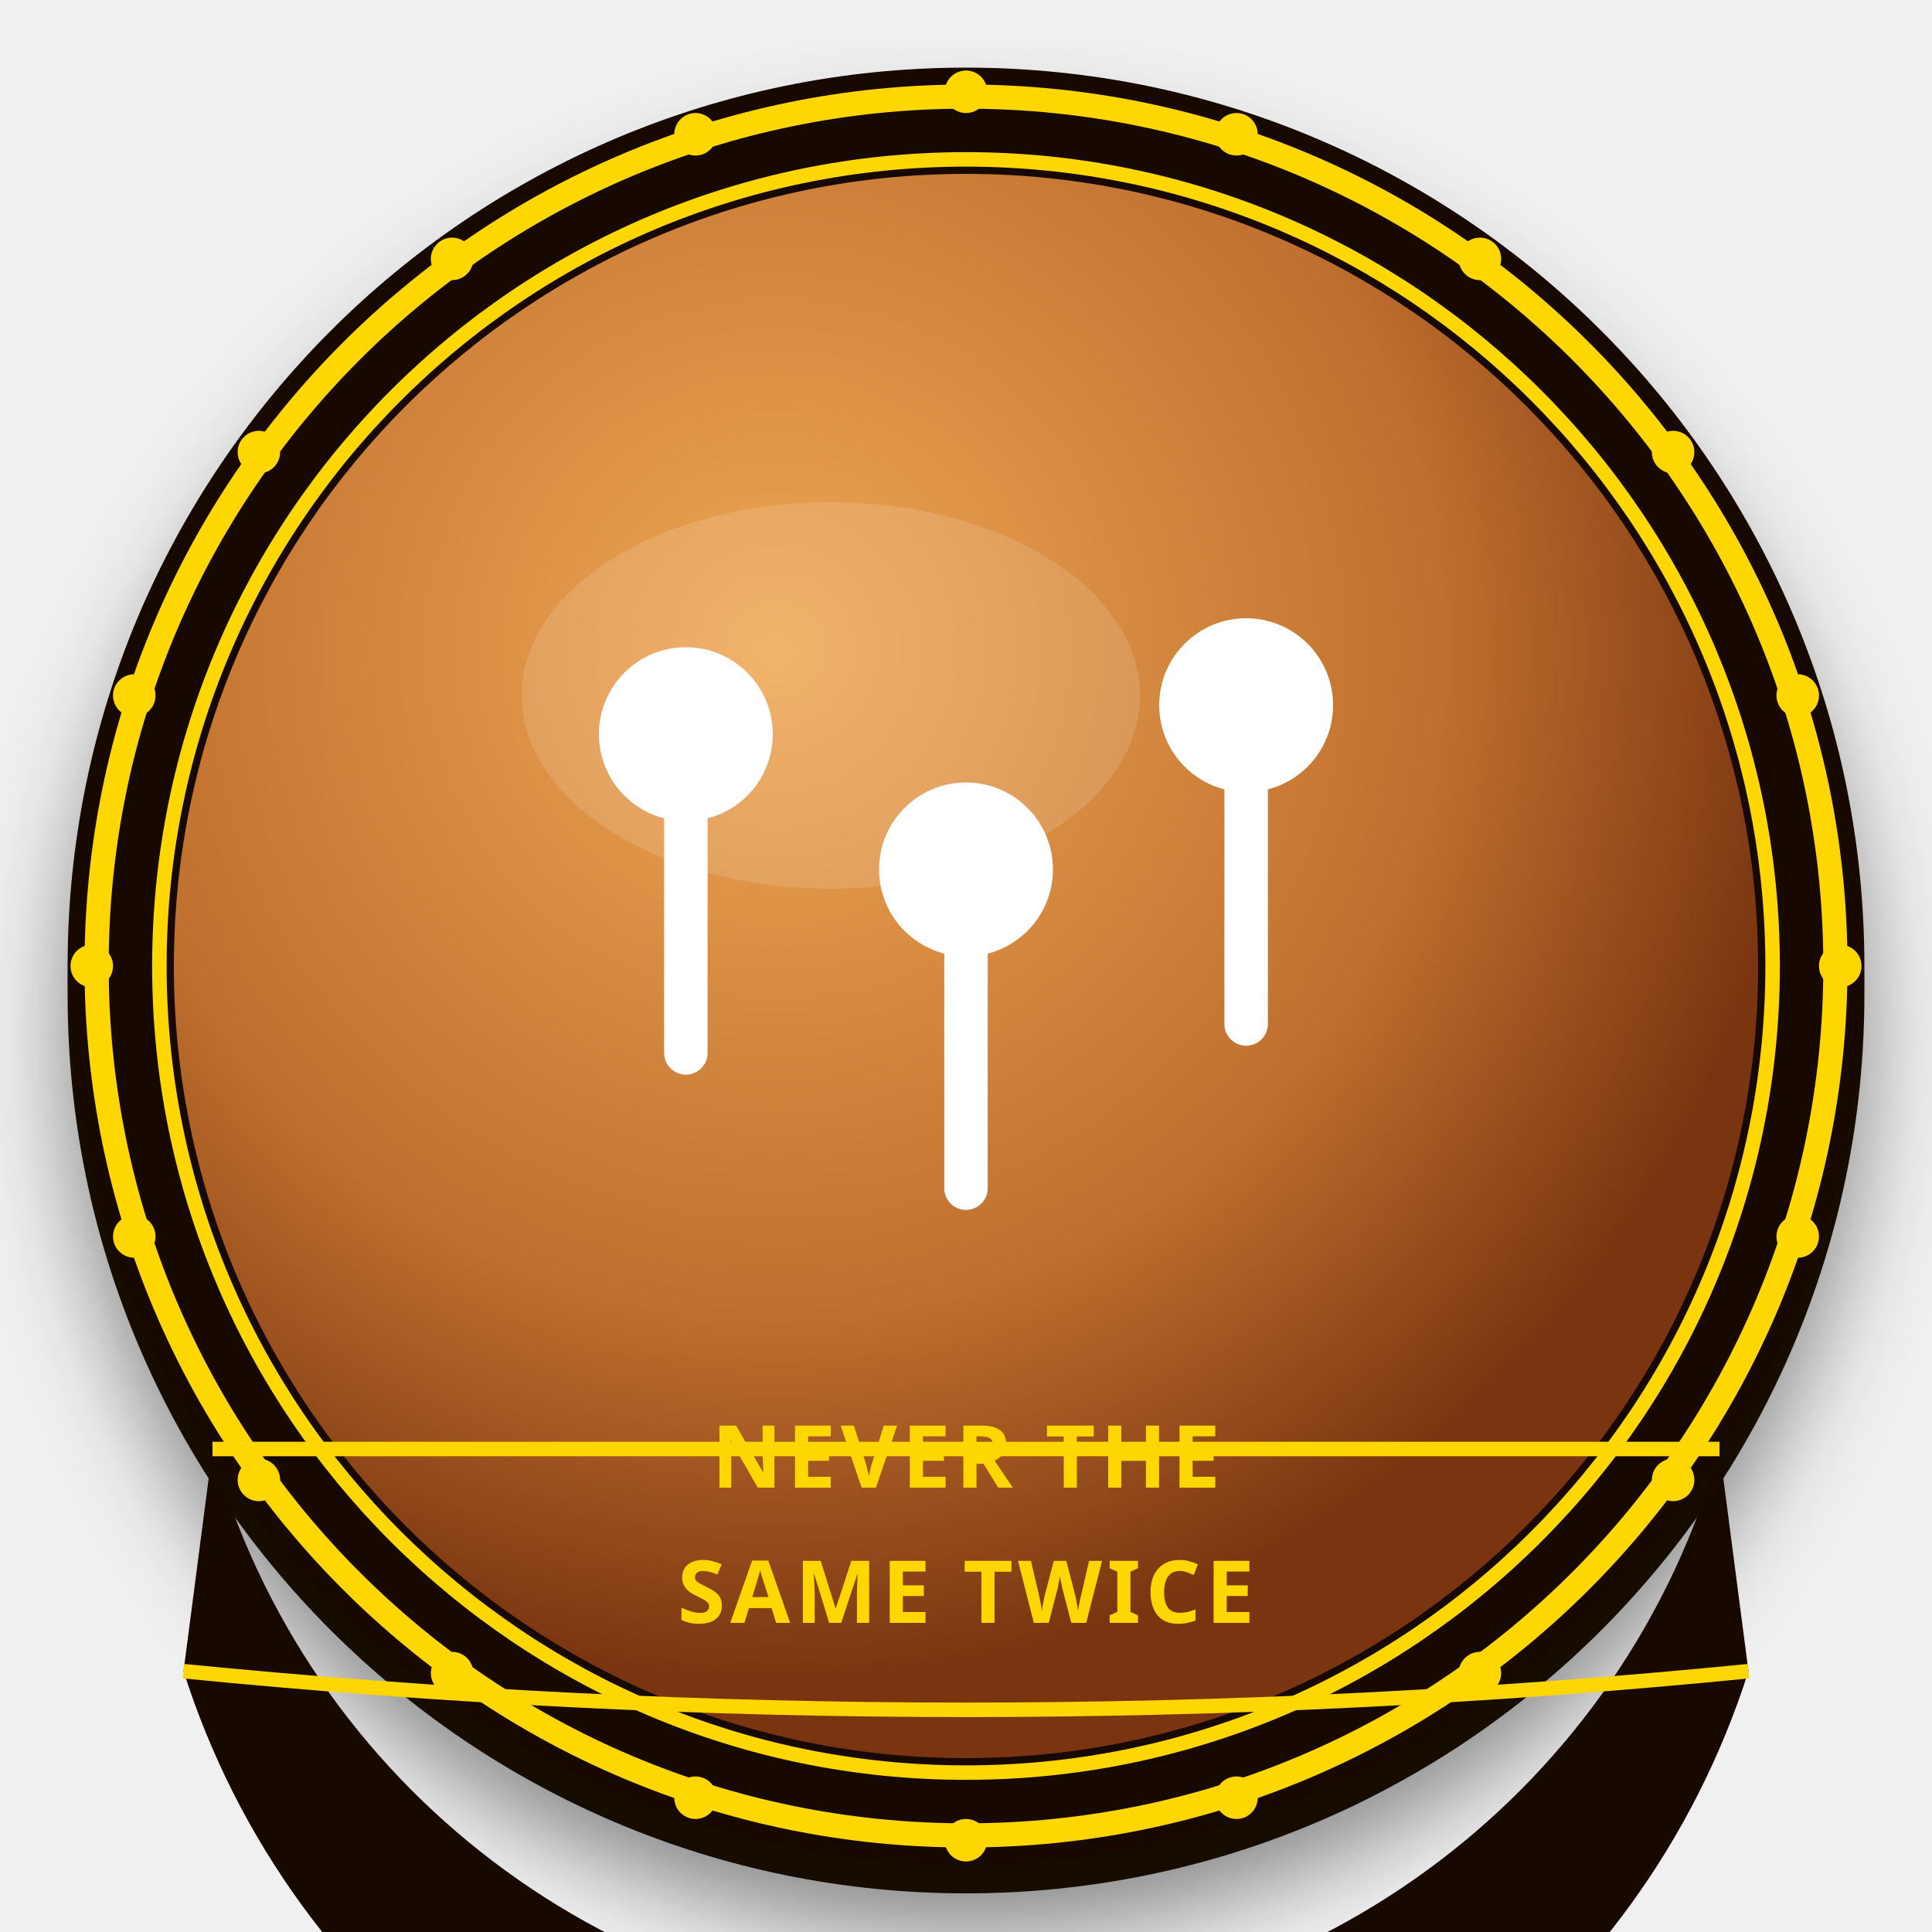
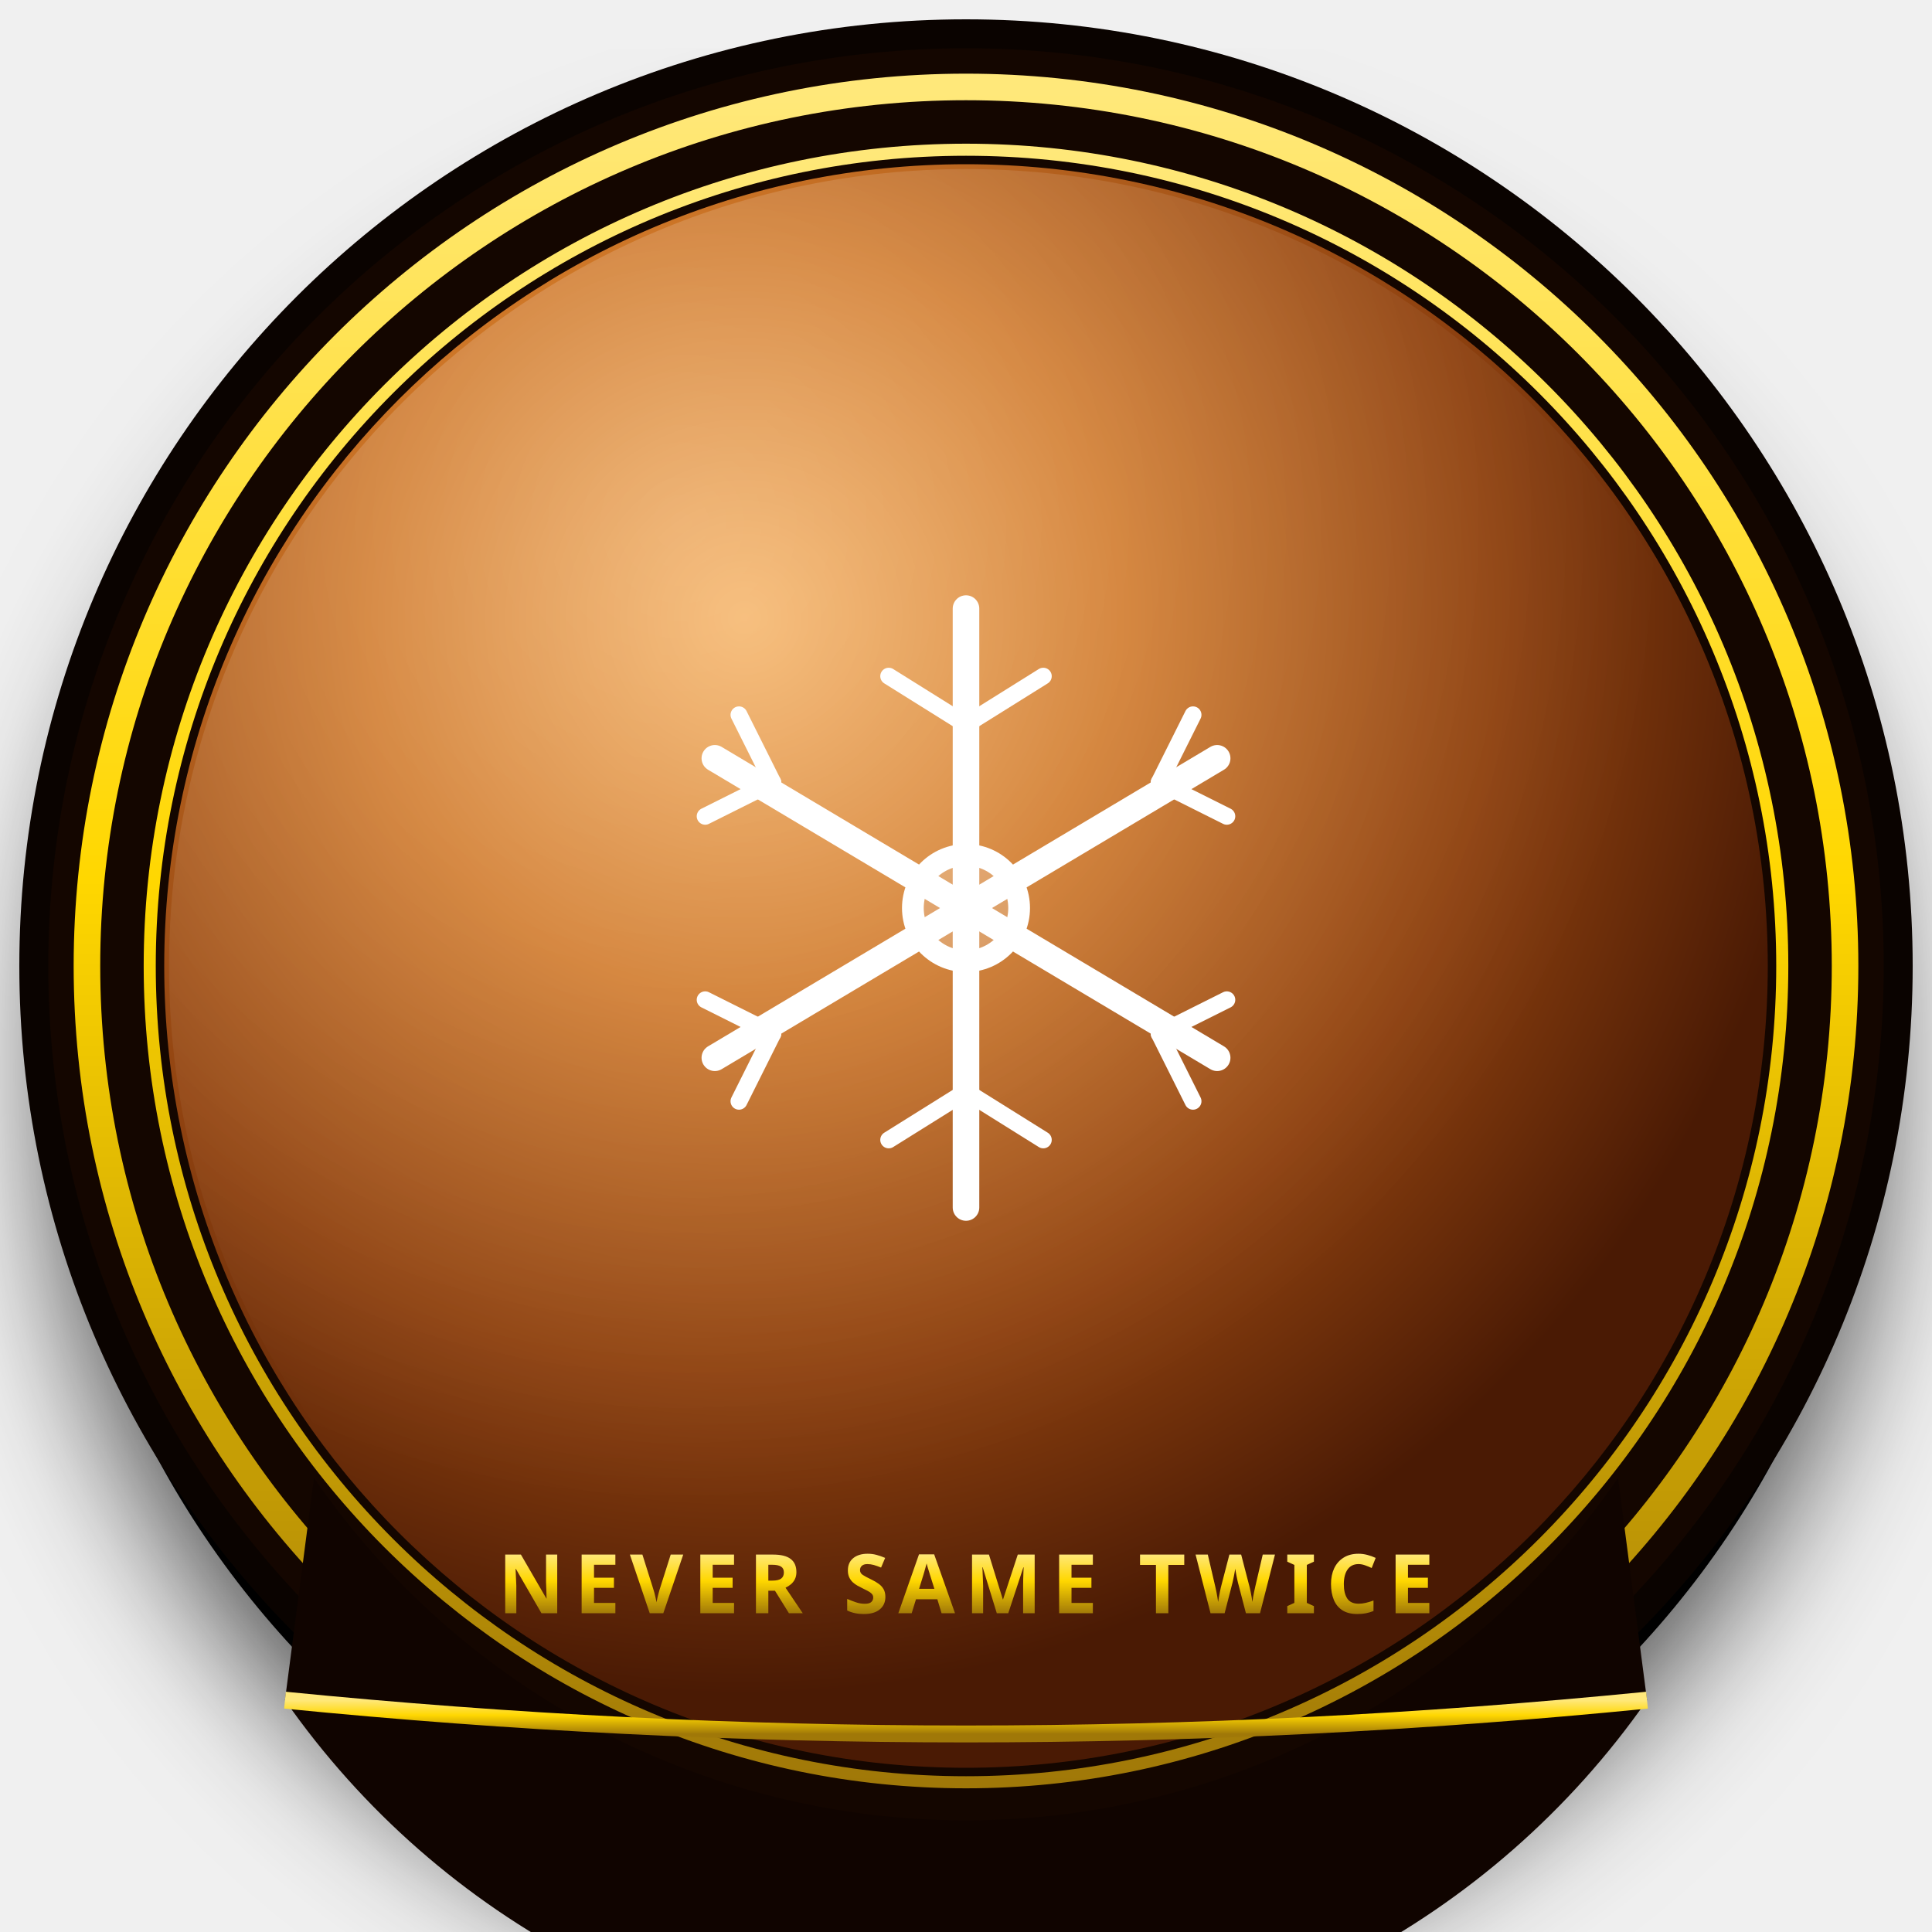
- <svg xmlns="http://www.w3.org/2000/svg" width="200" height="200" viewBox="0 0 200 200">
+ <svg xmlns="http://www.w3.org/2000/svg" width="400" height="400" viewBox="0 0 400 400">
  <defs>
-     <radialGradient id="bg" cx="38%" cy="30%" r="65%">
-       <stop offset="0%" stop-color="#F0A855" />
-       <stop offset="65%" stop-color="#BF6F2E" />
-       <stop offset="100%" stop-color="#7A3510" />
+     <radialGradient id="bgG_never_same_twice" cx="36%" cy="28%" r="68%">
+       <stop offset="0%" stop-color="#F5B060" />
+       <stop offset="35%" stop-color="#D07828" />
+       <stop offset="70%" stop-color="#8F4210" />
+       <stop offset="100%" stop-color="#4A1A04" />
    </radialGradient>
-     <filter id="sh">
-       <feDropShadow dx="0" dy="4" stdDeviation="5" flood-color="#00000070" />
+     <radialGradient id="sheenG_never_same_twice" cx="32%" cy="22%" r="62%">
+       <stop offset="0%" stop-color="rgba(255,255,255,0.22)" />
+       <stop offset="100%" stop-color="rgba(255,255,255,0)" />
+     </radialGradient>
+     <linearGradient id="goldG_never_same_twice" x1="0%" y1="0%" x2="0%" y2="100%">
+       <stop offset="0%" stop-color="#FFE87A" />
+       <stop offset="45%" stop-color="#FFD700" />
+       <stop offset="100%" stop-color="#A07808" />
+     </linearGradient>
+     <filter id="shF_never_same_twice" x="-25%" y="-25%" width="150%" height="150%">
+       <feDropShadow dx="0" dy="10" stdDeviation="14" flood-color="#000000" flood-opacity="0.7" />
    </filter>
-     <clipPath id="cc">
-       <circle cx="100" cy="100" r="82" />
+     <filter id="innerGlow_never_same_twice">
+       <feGaussianBlur in="SourceGraphic" stdDeviation="3" result="blur" />
+       <feComposite in="SourceGraphic" in2="blur" operator="over" />
+     </filter>
+     <clipPath id="ccG_never_same_twice">
+       <circle cx="200" cy="200" r="165" />
    </clipPath>
  </defs>
-   <circle cx="100" cy="103" r="93" fill="#170800" filter="url(#sh)" />
-   <circle cx="100" cy="100" r="93" fill="#170800" />
-   <circle cx="100" cy="100" r="90" fill="none" stroke="#FFD700" stroke-width="2.5" />
-   <circle cx="100.0" cy="9.5" r="2.2" fill="#FFD700" />
-   <circle cx="128.0" cy="13.9" r="2.2" fill="#FFD700" />
-   <circle cx="153.2" cy="26.8" r="2.2" fill="#FFD700" />
-   <circle cx="173.2" cy="46.8" r="2.2" fill="#FFD700" />
-   <circle cx="186.1" cy="72.0" r="2.2" fill="#FFD700" />
-   <circle cx="190.5" cy="100.0" r="2.2" fill="#FFD700" />
-   <circle cx="186.1" cy="128.0" r="2.2" fill="#FFD700" />
-   <circle cx="173.2" cy="153.2" r="2.2" fill="#FFD700" />
-   <circle cx="153.2" cy="173.2" r="2.2" fill="#FFD700" />
-   <circle cx="128.0" cy="186.1" r="2.2" fill="#FFD700" />
-   <circle cx="100.0" cy="190.5" r="2.2" fill="#FFD700" />
-   <circle cx="72.0" cy="186.1" r="2.2" fill="#FFD700" />
-   <circle cx="46.8" cy="173.2" r="2.2" fill="#FFD700" />
-   <circle cx="26.8" cy="153.2" r="2.2" fill="#FFD700" />
-   <circle cx="13.9" cy="128.0" r="2.2" fill="#FFD700" />
-   <circle cx="9.5" cy="100.0" r="2.2" fill="#FFD700" />
-   <circle cx="13.9" cy="72.0" r="2.2" fill="#FFD700" />
-   <circle cx="26.8" cy="46.8" r="2.2" fill="#FFD700" />
-   <circle cx="46.8" cy="26.8" r="2.2" fill="#FFD700" />
-   <circle cx="72.0" cy="13.9" r="2.2" fill="#FFD700" />
-   <circle cx="100" cy="100" r="83.5" fill="none" stroke="#FFD700" stroke-width="1.5" />
-   <circle cx="100" cy="100" r="82" fill="url(#bg)" />
-   <ellipse cx="86" cy="72" rx="32" ry="20" fill="rgba(255,255,255,0.13)" clip-path="url(#cc)" />
-   <g stroke-linecap="round" stroke-linejoin="round">
-     <circle cx="71" cy="76" r="9" fill="white" />
-     <path d="M 62 76 Q 71 90 80 76" fill="white" stroke="none" />
-     <line x1="71" y1="76" x2="71" y2="109" stroke="white" stroke-width="4.5" />
-     <circle cx="100" cy="90" r="9" fill="white" />
-     <path d="M 91 90 Q 100 104 109 90" fill="white" stroke="none" />
-     <line x1="100" y1="90" x2="100" y2="123" stroke="white" stroke-width="4.5" />
-     <circle cx="129" cy="73" r="9" fill="white" />
-     <path d="M 120 73 Q 129 87 138 73" fill="white" stroke="none" />
-     <line x1="129" y1="73" x2="129" y2="106" stroke="white" stroke-width="4.5" />
+   <circle cx="200" cy="212" r="190" fill="#050200" filter="url(#shF_never_same_twice)" />
+   <circle cx="200" cy="200" r="196" fill="#0A0300" />
+   <circle cx="200" cy="200" r="190" fill="#140600" />
+   <circle cx="200" cy="200" r="182" fill="none" stroke="url(#goldG_never_same_twice)" stroke-width="5.5" />
+   <circle cx="200.0" cy="20.0" r="4.5" fill="url(#goldGnever_same_twice)" />
+   <circle cx="246.6" cy="26.1" r="4.5" fill="url(#goldGnever_same_twice)" />
+   <circle cx="290.0" cy="44.1" r="4.5" fill="url(#goldGnever_same_twice)" />
+   <circle cx="327.3" cy="72.7" r="4.5" fill="url(#goldGnever_same_twice)" />
+   <circle cx="355.9" cy="110.0" r="4.5" fill="url(#goldGnever_same_twice)" />
+   <circle cx="373.9" cy="153.4" r="4.5" fill="url(#goldGnever_same_twice)" />
+   <circle cx="380.0" cy="200.0" r="4.5" fill="url(#goldGnever_same_twice)" />
+   <circle cx="373.9" cy="246.6" r="4.5" fill="url(#goldGnever_same_twice)" />
+   <circle cx="355.9" cy="290.0" r="4.5" fill="url(#goldGnever_same_twice)" />
+   <circle cx="327.3" cy="327.3" r="4.5" fill="url(#goldGnever_same_twice)" />
+   <circle cx="290.0" cy="355.9" r="4.5" fill="url(#goldGnever_same_twice)" />
+   <circle cx="246.6" cy="373.9" r="4.5" fill="url(#goldGnever_same_twice)" />
+   <circle cx="200.0" cy="380.0" r="4.5" fill="url(#goldGnever_same_twice)" />
+   <circle cx="153.4" cy="373.9" r="4.5" fill="url(#goldGnever_same_twice)" />
+   <circle cx="110.0" cy="355.9" r="4.5" fill="url(#goldGnever_same_twice)" />
+   <circle cx="72.7" cy="327.3" r="4.5" fill="url(#goldGnever_same_twice)" />
+   <circle cx="44.1" cy="290.0" r="4.5" fill="url(#goldGnever_same_twice)" />
+   <circle cx="26.1" cy="246.6" r="4.5" fill="url(#goldGnever_same_twice)" />
+   <circle cx="20.0" cy="200.0" r="4.5" fill="url(#goldGnever_same_twice)" />
+   <circle cx="26.1" cy="153.4" r="4.5" fill="url(#goldGnever_same_twice)" />
+   <circle cx="44.1" cy="110.0" r="4.5" fill="url(#goldGnever_same_twice)" />
+   <circle cx="72.7" cy="72.7" r="4.5" fill="url(#goldGnever_same_twice)" />
+   <circle cx="110.0" cy="44.1" r="4.5" fill="url(#goldGnever_same_twice)" />
+   <circle cx="153.4" cy="26.1" r="4.5" fill="url(#goldGnever_same_twice)" />
+   <circle cx="200" cy="200" r="169" fill="none" stroke="url(#goldG_never_same_twice)" stroke-width="2.5" />
+   <circle cx="200" cy="200" r="166" fill="url(#bgG_never_same_twice)" />
+   <circle cx="200" cy="200" r="166" fill="url(#sheenG_never_same_twice)" clip-path="url(#ccG_never_same_twice)" />
+   <g stroke="white" stroke-linecap="round" fill="none">
+     <line x1="200" y1="126" x2="200" y2="250" stroke-width="5.5" />
+     <line x1="148" y1="157" x2="252" y2="219" stroke-width="5.5" />
+     <line x1="252" y1="157" x2="148" y2="219" stroke-width="5.5" />
+     <line x1="200" y1="150" x2="184" y2="140" stroke-width="3.5" />
+     <line x1="200" y1="150" x2="216" y2="140" stroke-width="3.5" />
+     <line x1="200" y1="226" x2="184" y2="236" stroke-width="3.5" />
+     <line x1="200" y1="226" x2="216" y2="236" stroke-width="3.5" />
+     <line x1="240" y1="162" x2="247" y2="148" stroke-width="3.5" />
+     <line x1="240" y1="162" x2="254" y2="169" stroke-width="3.5" />
+     <line x1="160" y1="214" x2="153" y2="228" stroke-width="3.5" />
+     <line x1="160" y1="214" x2="146" y2="207" stroke-width="3.5" />
+     <line x1="240" y1="214" x2="254" y2="207" stroke-width="3.5" />
+     <line x1="240" y1="214" x2="247" y2="228" stroke-width="3.5" />
+     <line x1="160" y1="162" x2="146" y2="169" stroke-width="3.5" />
+     <line x1="160" y1="162" x2="153" y2="148" stroke-width="3.5" />
+     <circle cx="200" cy="188" r="11" stroke-width="4.5" fill="rgba(255,255,255,0.22)" />
  </g>
-   <path d="M 22 150 A 81 81 0 0 0 178 150 L 181 173 A 85 85 0 0 1 19 173 Z" fill="#170800" />
-   <line x1="22" y1="150" x2="178" y2="150" stroke="#FFD700" stroke-width="1.5" />
-   <path d="M 19 173 Q 100 181 181 173" fill="none" stroke="#FFD700" stroke-width="1.5" />
-   <text x="100" y="154" text-anchor="middle" fill="#FFD700" font-family="Arial Black,Impact,sans-serif" font-size="9" font-weight="900" letter-spacing="0.5">NEVER THE</text>
-   <text x="100" y="168" text-anchor="middle" fill="#FFD700" font-family="Arial Black,Impact,sans-serif" font-size="9" font-weight="900" letter-spacing="0.5">SAME TWICE</text>
+   <path d="M 65 306 A 164 164 0 0 0 335 306 L 341 352 A 172 172 0 0 1 59 352 Z" fill="#100400" />
+   <line x1="65" y1="306" x2="335" y2="306" stroke="url(#goldG_never_same_twice)" stroke-width="3.5" />
+   <path d="M 59 352 Q 200 366 341 352" fill="none" stroke="url(#goldG_never_same_twice)" stroke-width="3.5" />
+   <text x="200" y="334" text-anchor="middle" fill="url(#goldG_never_same_twice)" font-family="Arial Black,Impact,sans-serif" font-size="17" font-weight="900" letter-spacing="2">NEVER SAME TWICE</text>
</svg>
